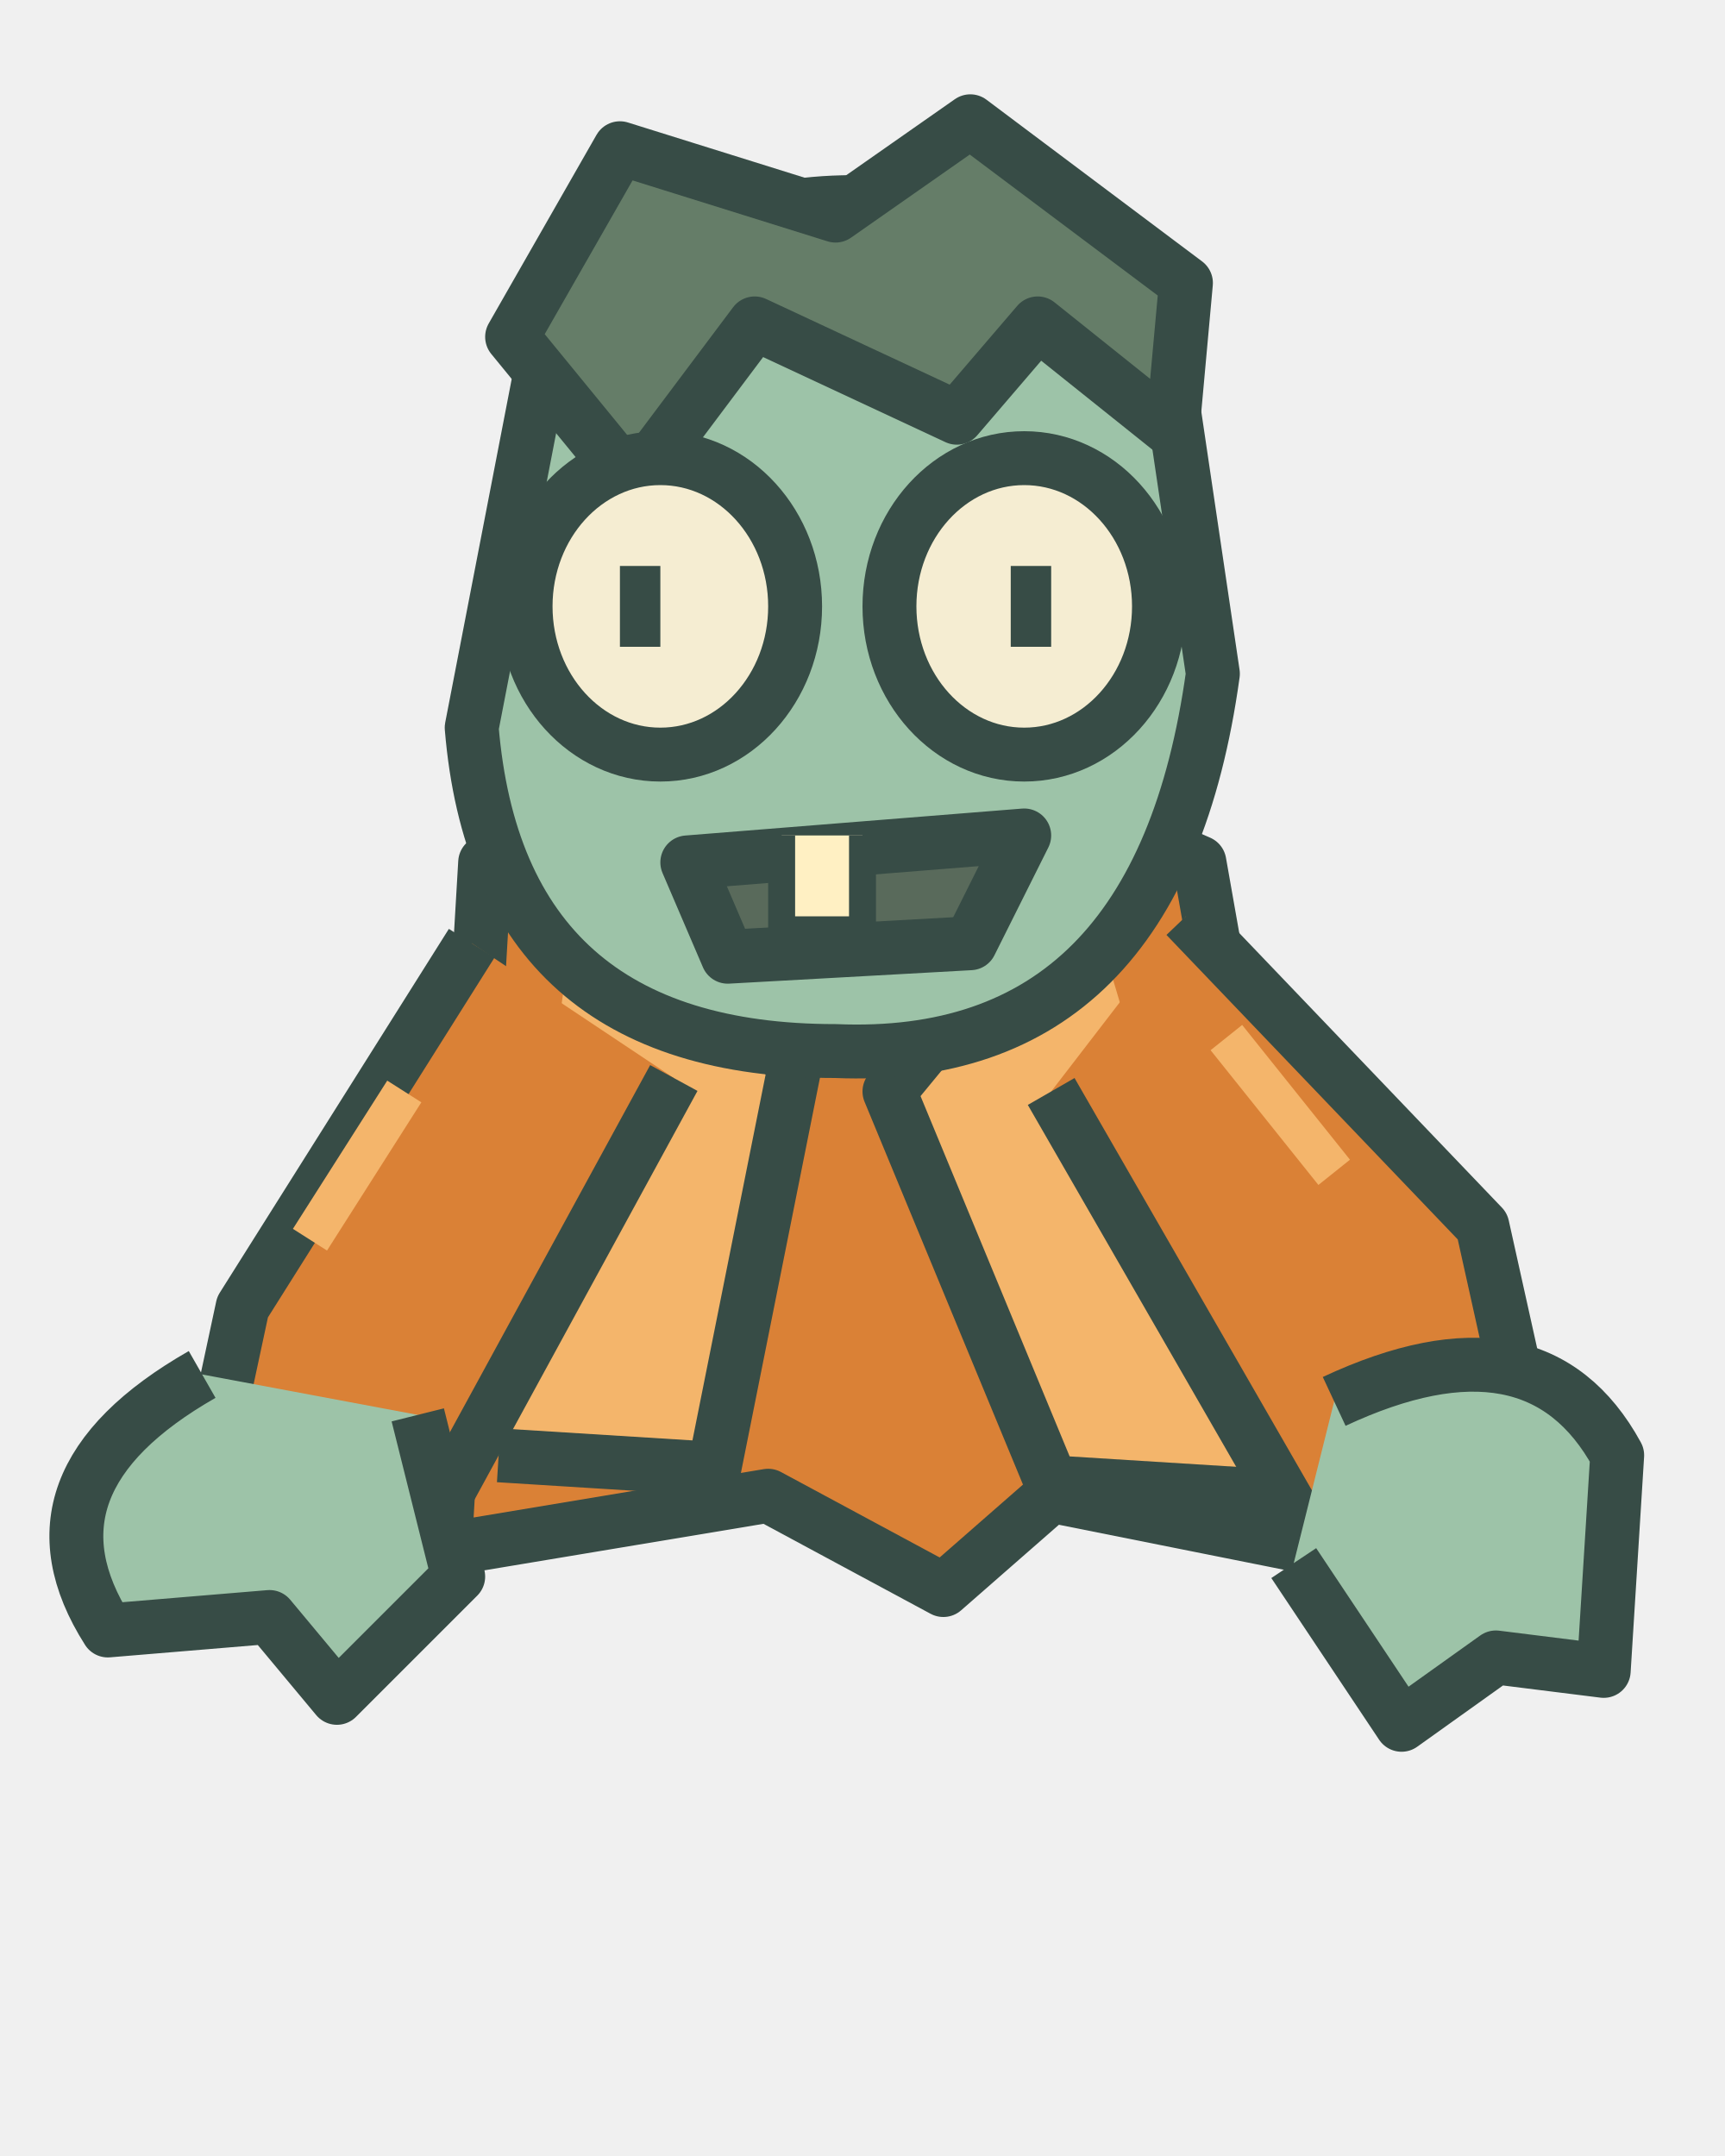
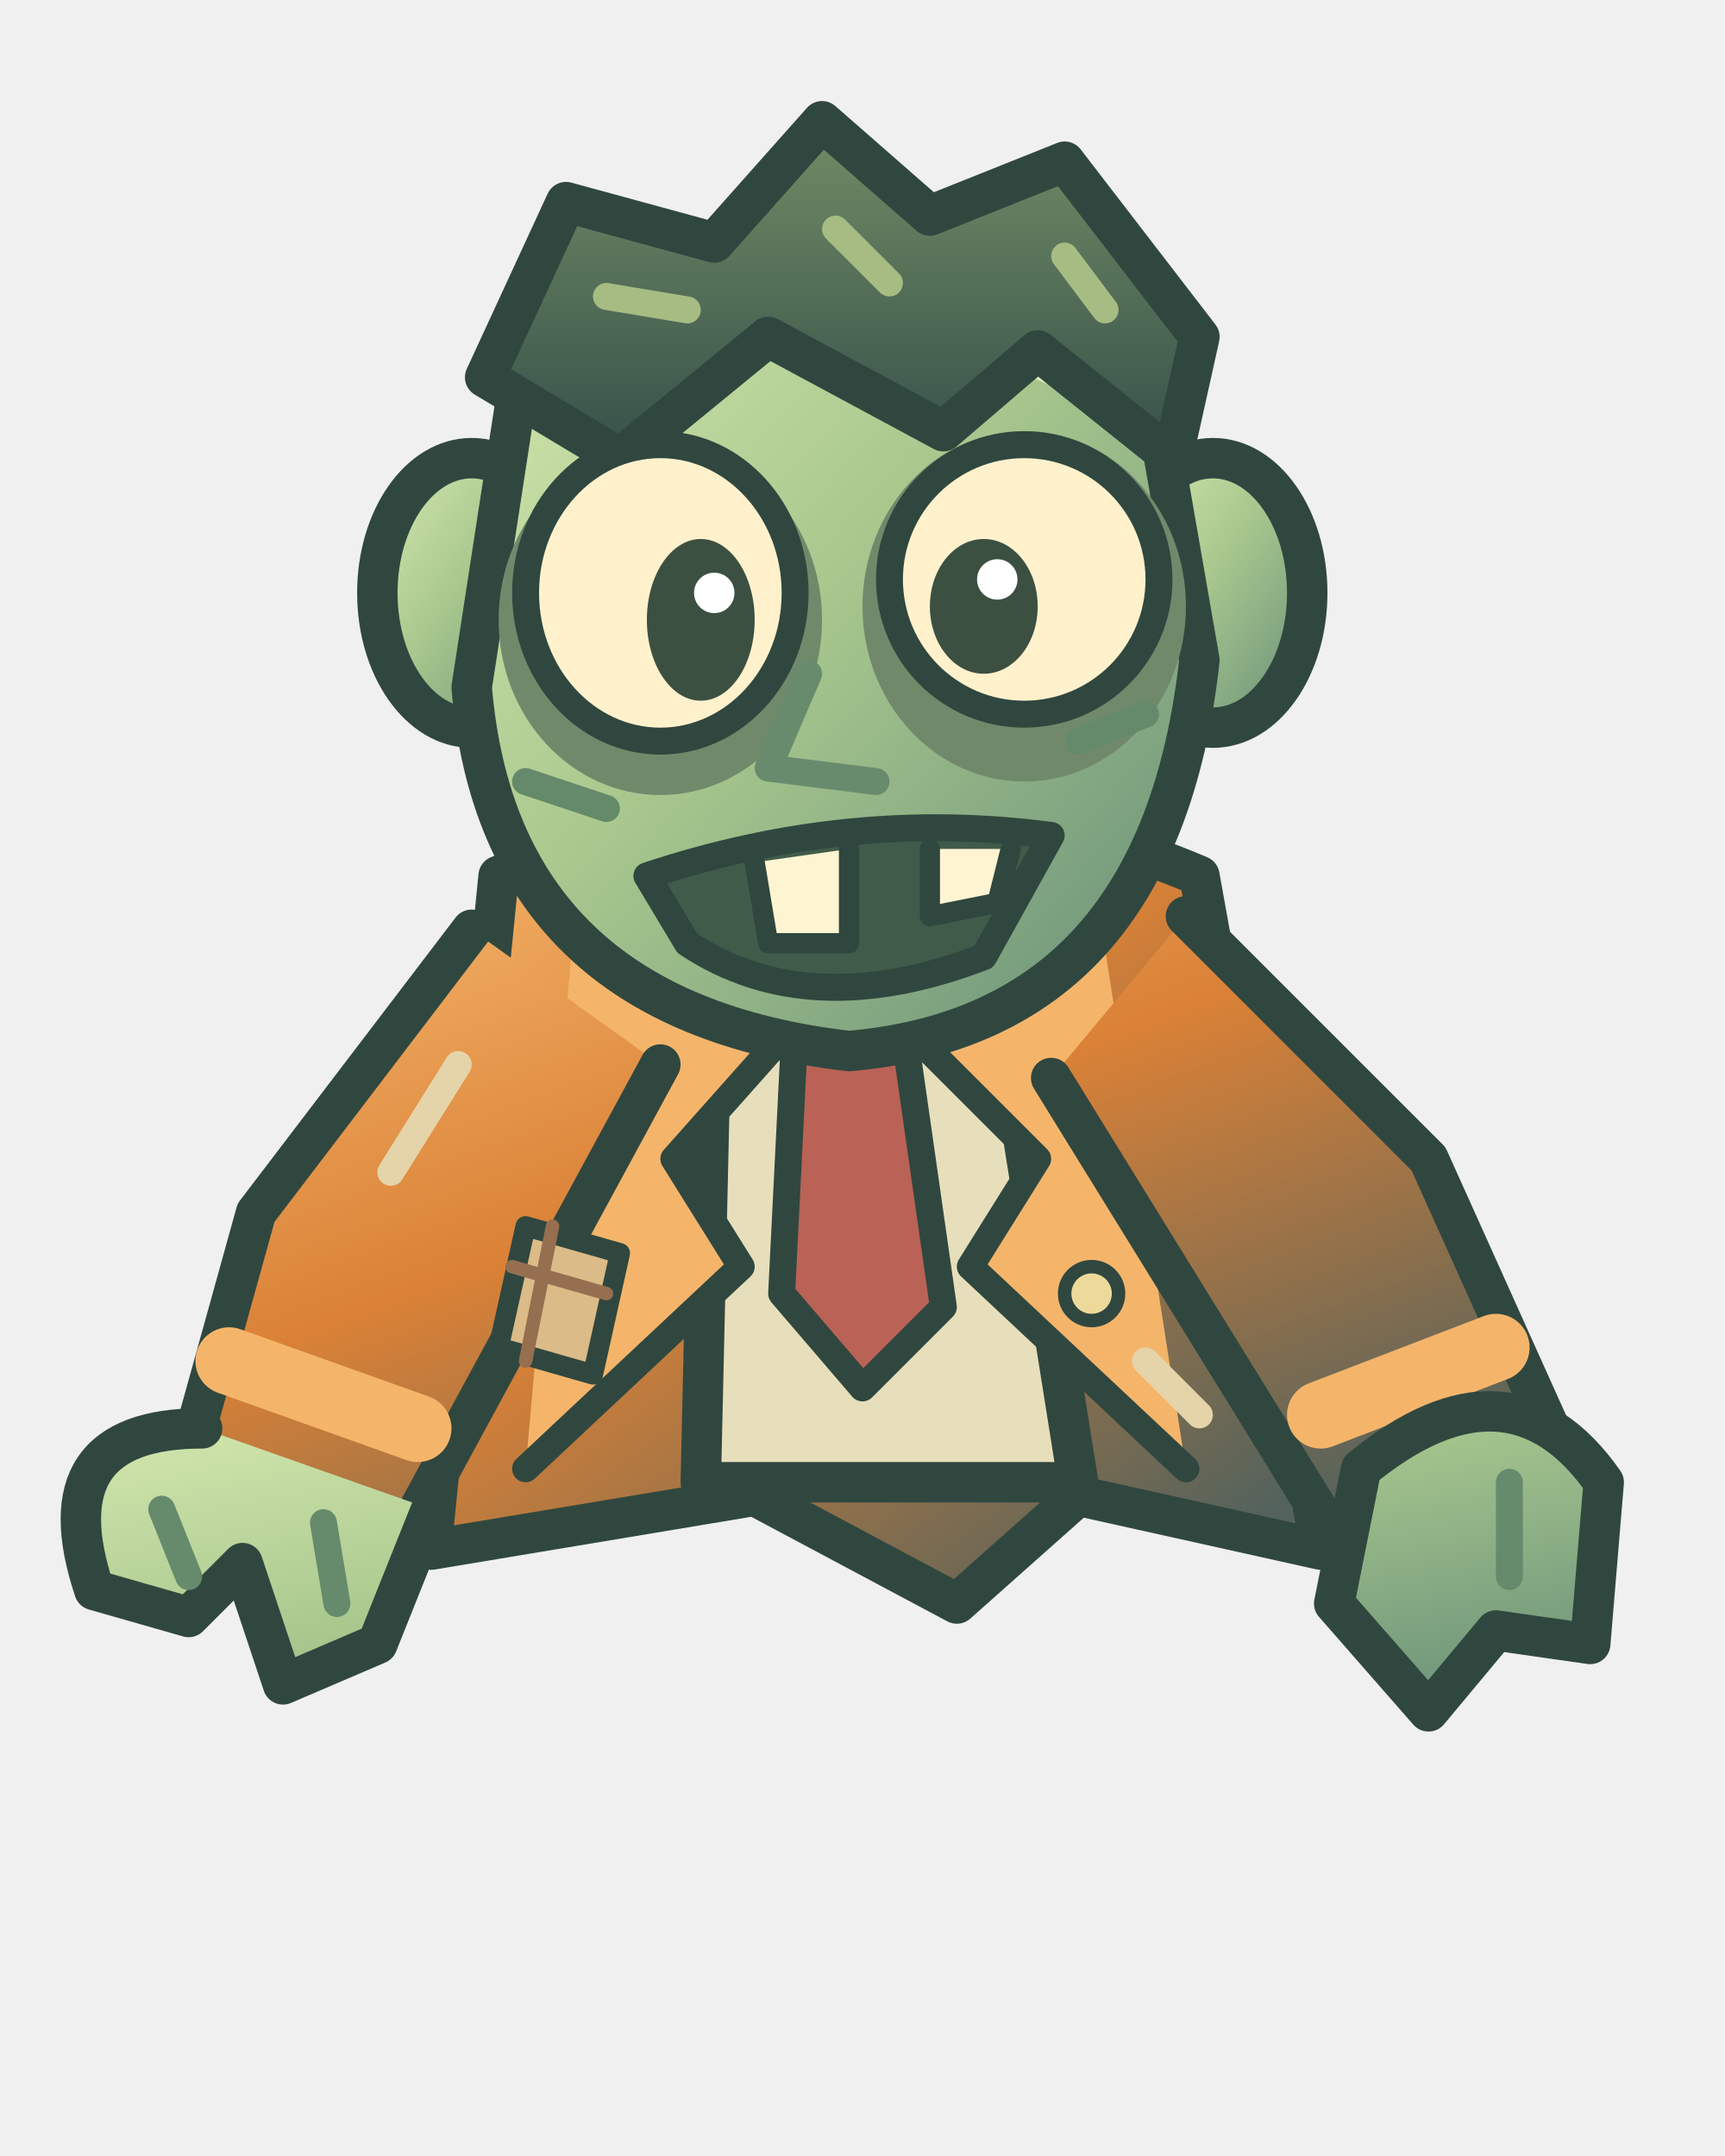
<svg xmlns="http://www.w3.org/2000/svg" width="128" height="160" viewBox="0 0 128 160">
-   <g stroke="#374c46" stroke-width="4" stroke-linejoin="round">
-     <path d="M36 64q26-12 53 0l9 51-20-4-8 7-13-7-24 4z" fill="#da8136" />
-     <path d="M43 65l16 14-6 30-16-1M80 64L66 81l12 29 16 1" fill="#f4b56b" />
-     <path d="M35 70L18 97l-3 14 17 2 18-33M88 68l22 23 4 18-17 5-19-33" fill="#da8136" />
-     <path d="M15 102q-14 8-7 19l12-1 5 6 9-9-3-12M99 104q15-7 21 4l-1 16-8-1-7 5-8-12" fill="#9dc3a8" />
-     <path d="M41 23q22-16 45 0l4 27q-4 29-28 28-25 0-27-24z" fill="#9dc3a8" />
-     <path d="M38 25l8-14 16 5 10-7 16 12-1 11-10-8-6 7-15-7-9 12z" fill="#657d68" />
-     <ellipse cx="49" cy="45" rx="10" ry="11" fill="#f5edd2" />
-     <ellipse cx="76" cy="45" rx="10" ry="11" fill="#f5edd2" />
-     <path d="M46 45h3M75 45h3" stroke="#374c46" stroke-width="6" />
-     <path d="M51 64l25-2-4 8-18 1z" fill="#596a5b" />
-     <path d="M58 62v7h6v-7" fill="#fff0c3" stroke-width="2" />
-     <path d="M91 77l8 10M30 81l-7 11" stroke="#f4b56b" stroke-width="3" />
+   <defs>
+     <linearGradient id="skin" x1="0" y1="0" x2="1" y2="1">
+       <stop stop-color="#d6e9b0" />
+       <stop offset=".45" stop-color="#a9c88e" />
+       <stop offset="1" stop-color="#658d78" />
+     </linearGradient>
+     <linearGradient id="coat" x1="0" x2=".8" y2="1">
+       <stop stop-color="#f4b56b" />
+       <stop offset=".45" stop-color="#da8136" />
+       <stop offset="1" stop-color="#53625c" />
+     </linearGradient>
+     <linearGradient id="hair" x2="0" y2="1">
+       <stop stop-color="#718d65" />
+       <stop offset="1" stop-color="#364f4a" />
+     </linearGradient>
+   </defs>
+   <g stroke="#30473f" stroke-width="3" stroke-linejoin="round" stroke-linecap="round">
+     <path d="M37 65Q63 54 89 65L98 115 80 111 71 119 56 111 32 115Z" fill="url(#coat)" />
+     <path d="M53 66L73 66 80 110 52 110Z" fill="#e7dfbb" />
+     <path d="M59 76L67 76 70 97 64 103 58 96Z" fill="#b96255" stroke-width="2" />
+     <path d="M43 64L58 77 50 86 55 94 39 109M81 64L68 77 77 86 72 94 88 109" fill="#f4b56b" stroke-width="2" />
+     <path d="M35 69L19 90 14 108 30 114 49 79M88 68L106 86 115 106 99 114 78 80" fill="url(#coat)" />
+     <path d="M17 101L31 106M98 105L111 100" stroke="#f4b56b" stroke-width="5" />
+     <path d="M15 106Q3 106 7 118L14 120 18 116 21 125 28 122 32 112M101 109Q112 100 119 110L118 122 111 121 106 127 99 119Z" fill="url(#skin)" />
+     <path d="M12 112L14 117M24 113L25 119M112 110L112 117" fill="none" stroke="#668a6c" stroke-width="2" />
+     <ellipse cx="35" cy="44" rx="7" ry="10" fill="url(#skin)" />
+     <ellipse cx="90" cy="44" rx="7" ry="10" fill="url(#skin)" />
+     <path d="M39 25Q62 11 85 26L89 49Q86 76 63 78 37 75 35 51Z" fill="url(#skin)" />
+     <path d="M39 29Q57 17 78 27" fill="none" stroke="#e4edbd" stroke-width="3" />
+     <path d="M36 28L42 15 53 18 61 9 69 16 79 12 89 25 87 34 77 26 70 32 57 25 46 34Z" fill="url(#hair)" />
+     <path d="M45 22L51 23M62 17L66 21M79 19L82 23" stroke="#a6bc83" stroke-width="2" />
+     <ellipse cx="49" cy="46" rx="12" ry="13" fill="#71896b" stroke="none" />
+     <ellipse cx="76" cy="45" rx="12" ry="13" fill="#71896b" stroke="none" />
+     <ellipse cx="49" cy="44" rx="10" ry="11" fill="#fff1cc" stroke-width="2" />
+     <ellipse cx="76" cy="43" rx="10" ry="10" fill="#fff1cc" stroke-width="2" />
+     <ellipse cx="52" cy="46" rx="4" ry="6" fill="#3c5041" stroke="none" />
+     <ellipse cx="73" cy="45" rx="4" ry="5" fill="#3c5041" stroke="none" />
+     <circle cx="53" cy="44" r="1.5" fill="#fff" stroke="none" />
+     <circle cx="74" cy="43" r="1.5" fill="#fff" stroke="none" />
+     <path d="M60 50L57 57 65 58" fill="none" stroke="#688b6e" stroke-width="2" />
+     <path d="M48 65Q63 60 78 62L73 71Q60 76 51 70Z" fill="#405b4a" stroke-width="2" />
+     <path d="M56 64L57 70 63 70 63 63M69 63L69 68 74 67 75 63" fill="#fff4d2" stroke-width="1.5" />
+     <path d="M39 58L45 60M80 55L85 53" stroke="#658a6b" stroke-width="2" />
+     <path d="M39 91L46 93 44 102 37 100Z" fill="#dbbb87" stroke-width="1.5" />
+     <path d="M38 94L45 96M41 91L39 101" stroke="#956f50" stroke-width="1" />
+     <circle cx="81" cy="96" r="2" fill="#edda9a" stroke-width="1" />
+     <path d="M85 101L89 105M34 79L29 87" stroke="#e5d4aa" stroke-width="2" />
  </g>
</svg>
